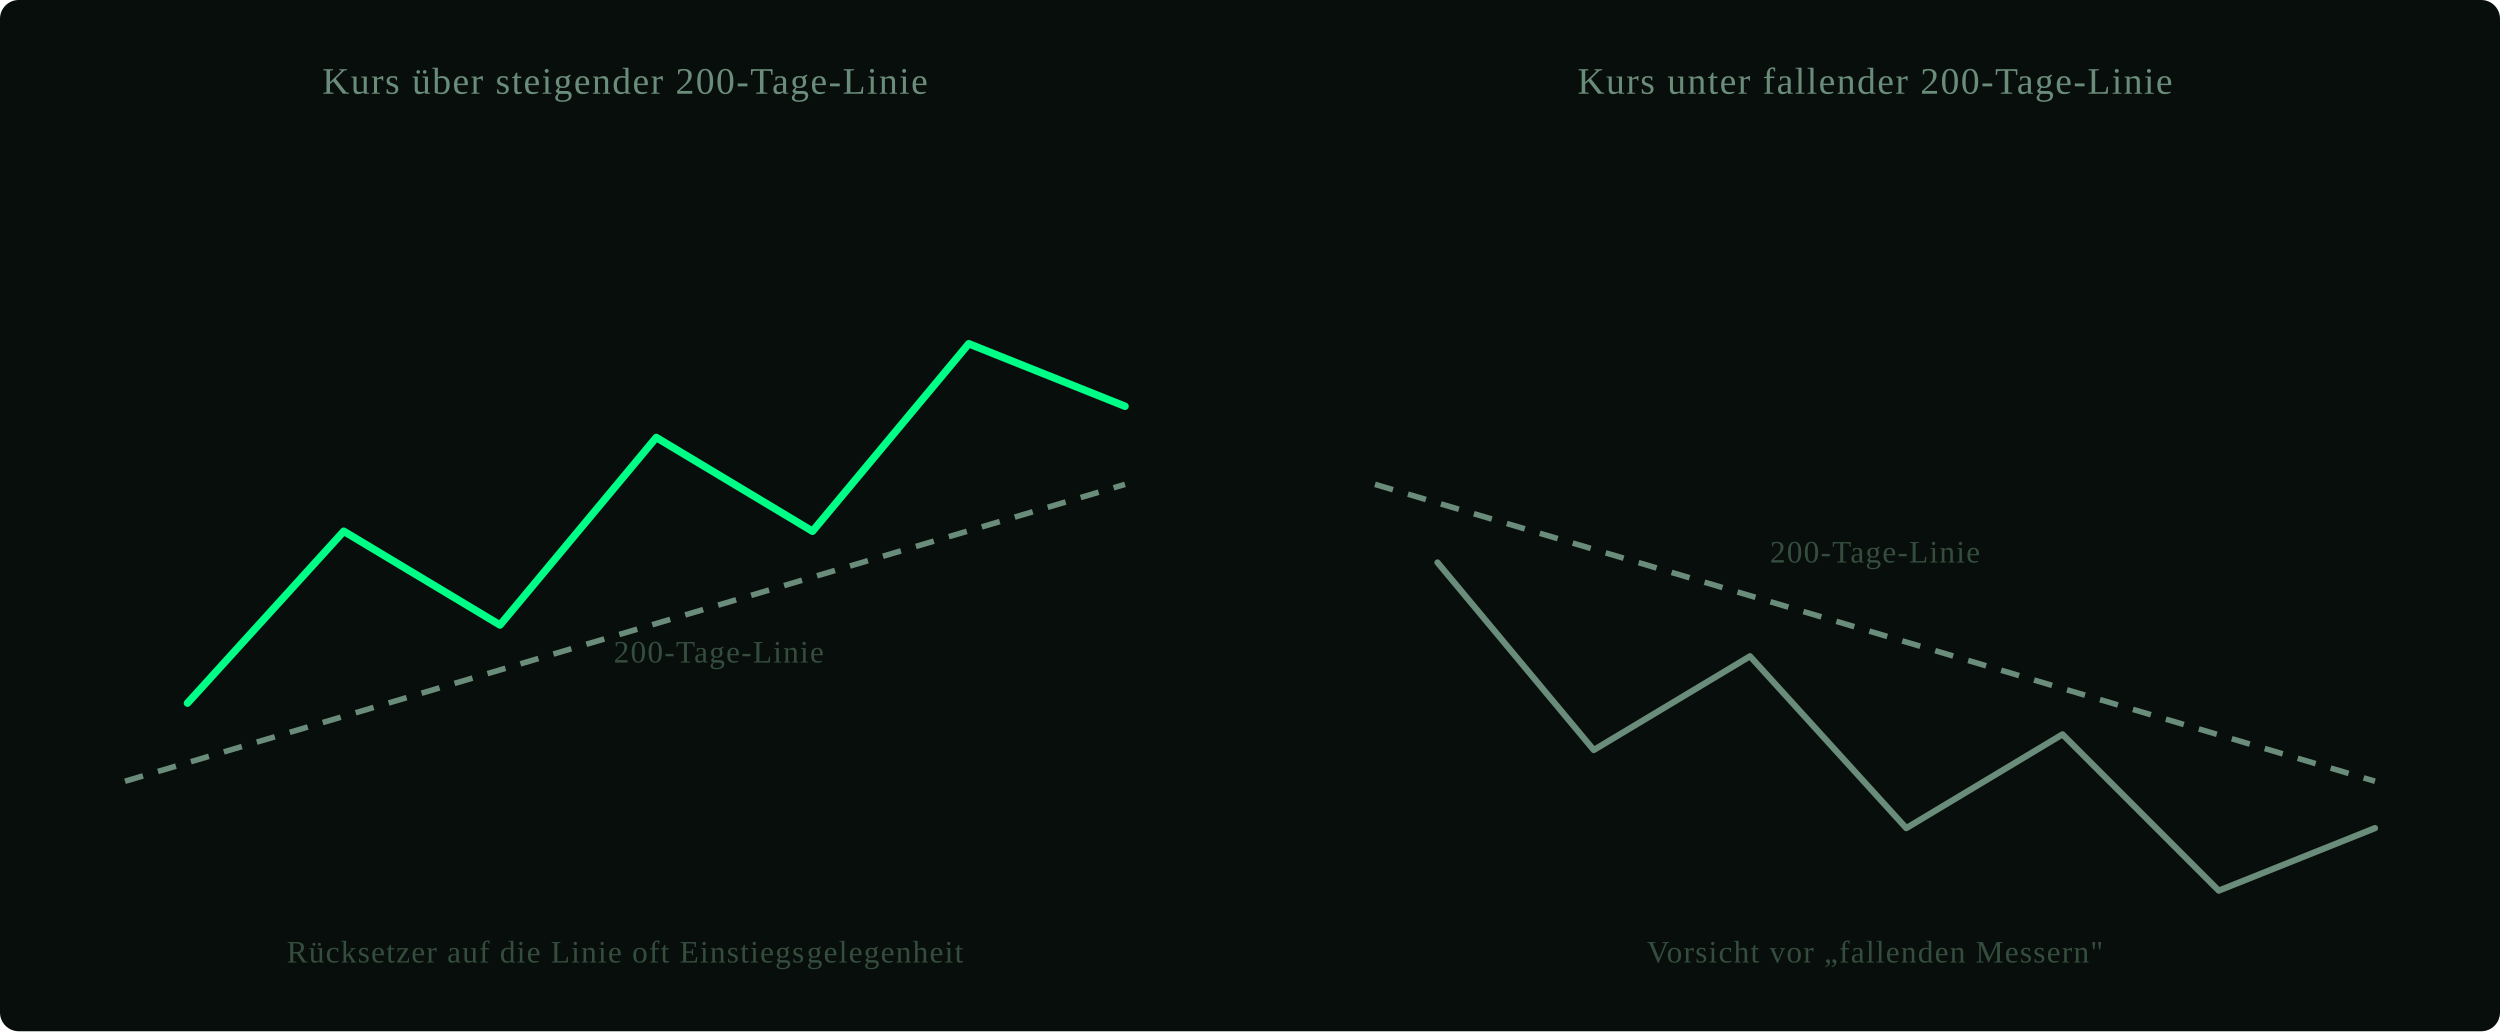
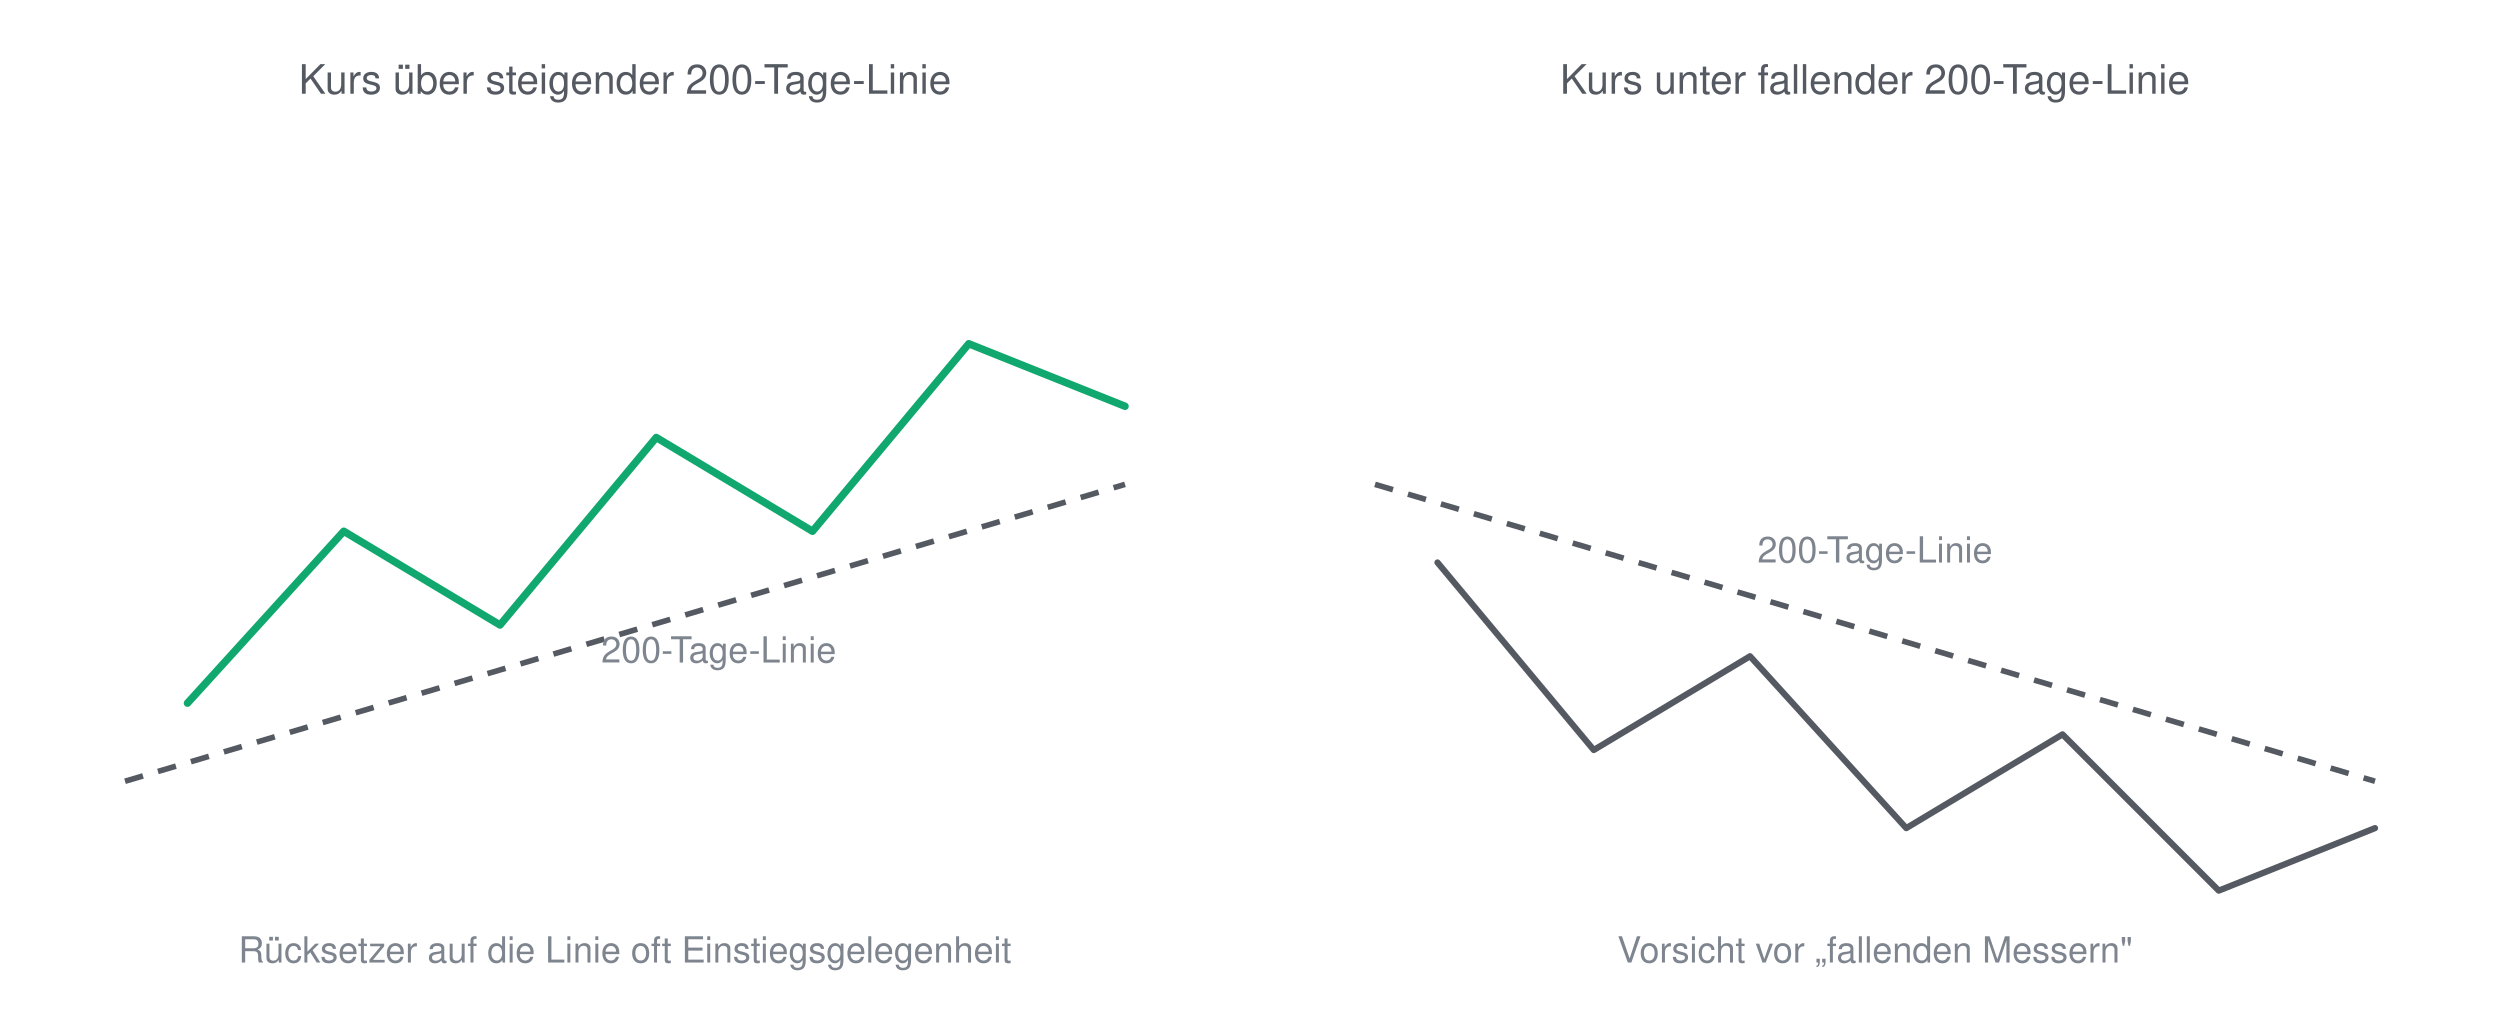
<svg xmlns="http://www.w3.org/2000/svg" viewBox="0 0 800 330" role="img" aria-label="Zwei Beispiel-Charts nebeneinander: links Kurs über einer steigenden 200-Tage-Linie (Aufwärtstrend), rechts Kurs unter einer fallenden 200-Tage-Linie (Abwärtstrend).">
  <style>
-     .bg     { fill: var(--bg, #080e0b); }
-     .neon   { stroke: var(--neon, #00ff87); stroke-width: 2.4; fill: none; stroke-linejoin: round; stroke-linecap: round; }
-     .muted  { stroke: var(--text-2, #6a8c7a); stroke-width: 2; fill: none; stroke-linejoin: round; stroke-linecap: round; }
-     .madash { stroke: var(--text-2, #6a8c7a); stroke-width: 1.8; fill: none; stroke-dasharray: 6 5; }
-     .lbl    { fill: var(--text-2, #6a8c7a); font-family: var(--mono, ui-monospace,'SF Mono','Cascadia Code','Fira Code','Consolas',monospace); font-size: 12px; letter-spacing: .04em; }
-     .tag    { fill: var(--text-3, #344d3e); font-family: var(--mono, ui-monospace,monospace); font-size: 10px; letter-spacing: .04em; }
+     .bg     { fill: var(--bg, #FFFFFF); }
+     .neon   { stroke: var(--neon, #10A86E); stroke-width: 2.4; fill: none; stroke-linejoin: round; stroke-linecap: round; }
+     .muted  { stroke: var(--text-2, #555A62); stroke-width: 2; fill: none; stroke-linejoin: round; stroke-linecap: round; }
+     .madash { stroke: var(--text-2, #555A62); stroke-width: 1.8; fill: none; stroke-dasharray: 6 5; }
+     .lbl    { fill: var(--text-2, #555A62); font-family: 'Geist',-apple-system,BlinkMacSystemFont,'Segoe UI',Helvetica,Arial,sans-serif; font-size: 13px; letter-spacing: 0; }
+     .tag    { fill: var(--text-3, #7E858F); font-family: 'Geist',-apple-system,BlinkMacSystemFont,'Segoe UI',Helvetica,Arial,sans-serif; font-size: 11.5px; letter-spacing: 0; }
  </style>
  <rect class="bg" x="0" y="0" width="800" height="330" rx="6" />
  <text class="lbl" x="200" y="30" text-anchor="middle">Kurs über steigender 200-Tage-Linie</text>
  <text class="lbl" x="600" y="30" text-anchor="middle">Kurs unter fallender 200-Tage-Linie</text>
  <path class="madash" d="M40,250 L360,155" />
  <text class="tag" x="230" y="212" text-anchor="middle">200-Tage-Linie</text>
  <path class="neon" d="M60,225 L110,170 L160,200 L210,140 L260,170 L310,110 L360,130" />
  <path class="madash" d="M440,155 L760,250" />
  <text class="tag" x="600" y="180" text-anchor="middle">200-Tage-Linie</text>
  <path class="muted" d="M460,180 L510,240 L560,210 L610,265 L660,235 L710,285 L760,265" />
  <text class="tag" x="200" y="308" text-anchor="middle">Rücksetzer auf die Linie oft Einstiegs­gelegenheit</text>
  <text class="tag" x="600" y="308" text-anchor="middle">Vorsicht vor „fallenden Messern"</text>
</svg>
